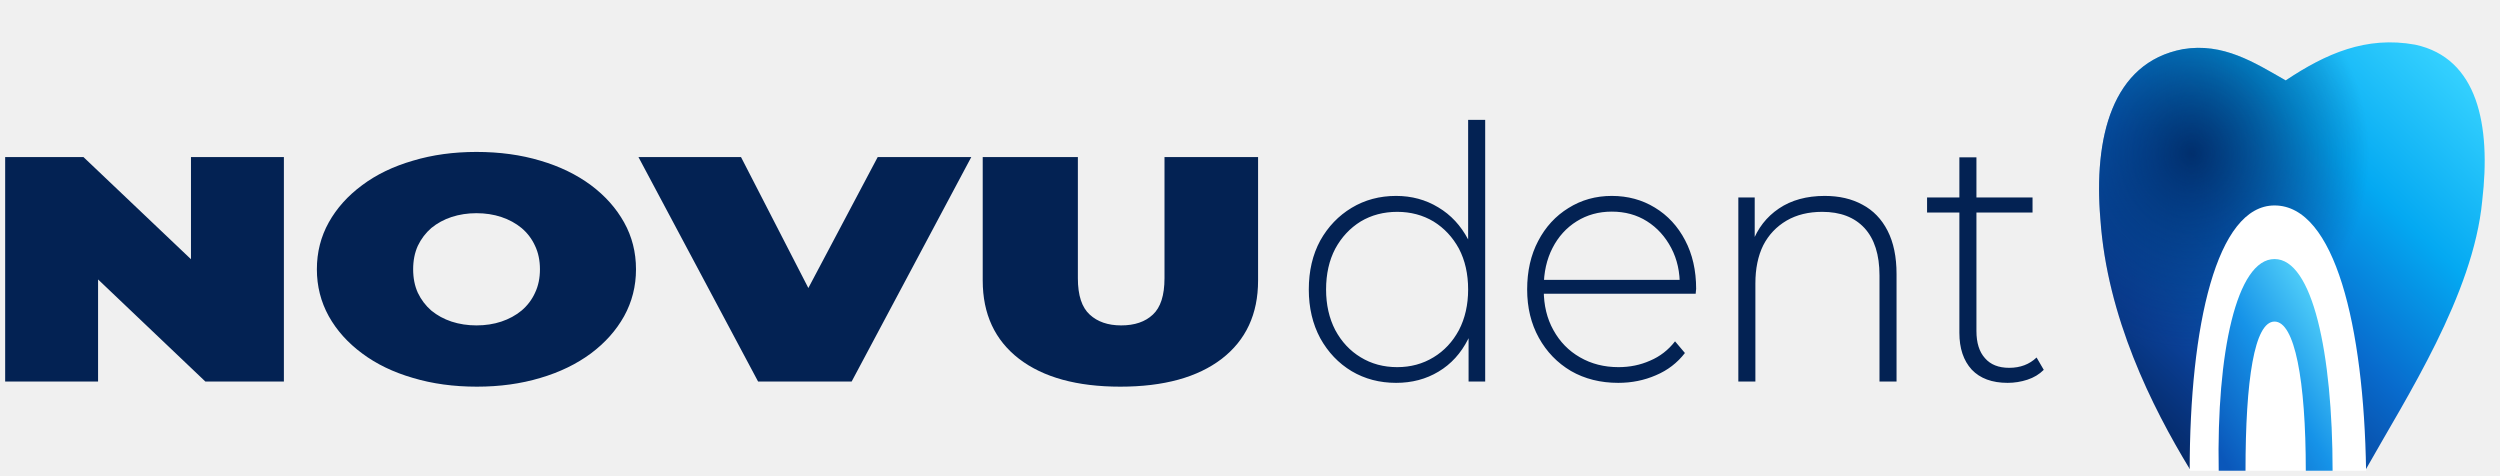
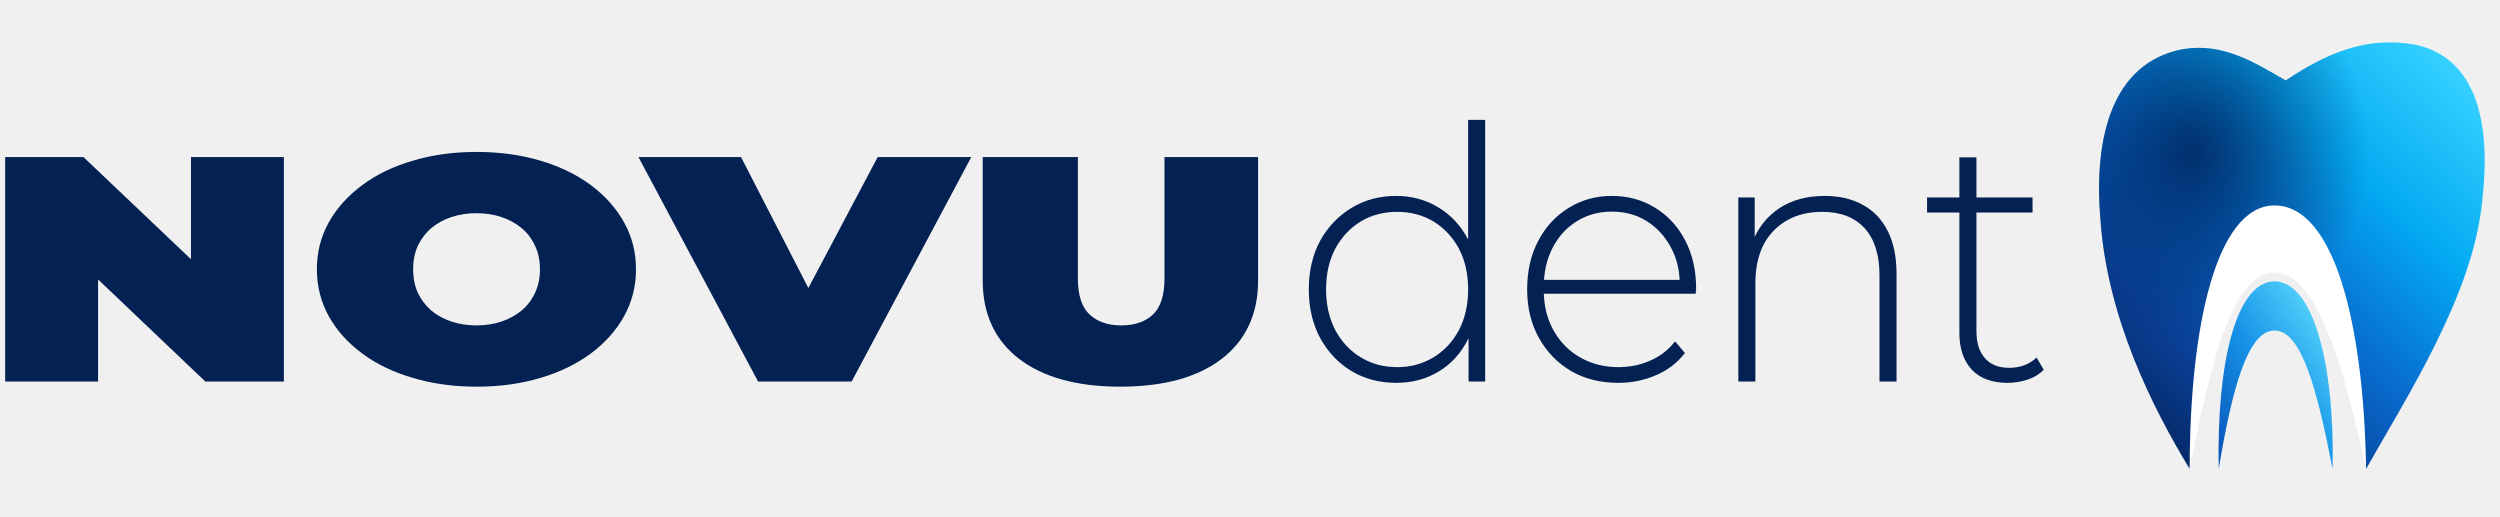
- <svg xmlns="http://www.w3.org/2000/svg" viewBox="8 -170 1114 212">
+ <svg xmlns="http://www.w3.org/2000/svg" viewBox="8 -170 1114 230">
  <path fill="#032253" d="M10.3 0V-100H45.2L109.3 -39.1H93.1V-100H134.5V0H99.5L35.5 -60.9H51.7V0ZM220.5 2.3Q205 2.3 192 -1.6Q178.9 -5.4 169.4 -12.5Q159.8 -19.6 154.5 -29.1Q149.2 -38.7 149.2 -50Q149.2 -61.4 154.5 -70.9Q159.8 -80.4 169.4 -87.5Q178.9 -94.6 192 -98.4Q205 -102.3 220.3 -102.3Q235.8 -102.3 248.8 -98.4Q261.7 -94.6 271.3 -87.5Q280.8 -80.4 286.1 -70.9Q291.4 -61.4 291.4 -50Q291.4 -38.7 286.1 -29.1Q280.8 -19.6 271.3 -12.5Q261.7 -5.4 248.8 -1.6Q235.8 2.3 220.5 2.3ZM220.3 -25Q226.3 -25 231.4 -26.7Q236.5 -28.4 240.4 -31.6Q244.3 -34.9 246.4 -39.5Q248.6 -44.1 248.6 -50Q248.6 -55.9 246.4 -60.5Q244.3 -65.1 240.4 -68.4Q236.5 -71.6 231.4 -73.3Q226.3 -75 220.3 -75Q214.4 -75 209.2 -73.3Q204.1 -71.6 200.2 -68.4Q196.4 -65.1 194.2 -60.5Q192.1 -55.9 192.1 -50Q192.1 -44.1 194.2 -39.5Q196.4 -34.9 200.2 -31.6Q204.1 -28.4 209.2 -26.7Q214.4 -25 220.3 -25ZM345.8 0 292.5 -100H338.2L381.6 -15.6H354.4L399.1 -100H440.8L387.5 0ZM507.2 2.3Q478.3 2.3 462.1 -10.1Q445.9 -22.6 445.9 -45V-100H488.3V-46Q488.3 -34.6 493.6 -29.8Q498.8 -25 507.6 -25Q516.6 -25 521.7 -29.8Q526.9 -34.6 526.9 -46V-100H568.6V-45Q568.6 -22.6 552.4 -10.1Q536.2 2.3 507.2 2.3Z" />
  <path fill="#032253" d="M630.1 0.6Q619.1 0.6 610.3 -4.6Q601.5 -9.9 596.3 -19.3Q591.2 -28.8 591.2 -41Q591.2 -53.4 596.3 -62.8Q601.5 -72.1 610.3 -77.4Q619.1 -82.7 630.1 -82.7Q640.5 -82.7 648.9 -77.6Q657.3 -72.6 662.2 -63.3Q667.1 -54.1 667.1 -41Q667.1 -28.3 662.2 -18.9Q657.4 -9.4 649 -4.4Q640.7 0.6 630.1 0.6ZM630.6 -6.4Q639.6 -6.4 646.8 -10.8Q653.9 -15.1 658.1 -22.9Q662.2 -30.8 662.2 -41Q662.2 -51.4 658.1 -59.2Q653.9 -66.9 646.8 -71.3Q639.6 -75.6 630.6 -75.6Q621.5 -75.6 614.3 -71.3Q607.2 -66.9 603 -59.2Q598.9 -51.4 598.9 -41Q598.9 -30.8 603 -22.9Q607.2 -15.1 614.3 -10.8Q621.5 -6.4 630.6 -6.4ZM662.4 0V-26.9L663.8 -41.2L662.2 -55.5V-116.6H669.8V0ZM729.1 0.6Q717.2 0.6 708 -4.7Q698.9 -10.1 693.7 -19.5Q688.5 -28.9 688.5 -41Q688.5 -53.3 693.4 -62.6Q698.3 -72 706.9 -77.3Q715.5 -82.7 726.2 -82.7Q736.9 -82.7 745.4 -77.5Q754 -72.3 758.9 -62.9Q763.8 -53.6 763.8 -41.3Q763.8 -40.9 763.7 -40.3Q763.6 -39.8 763.6 -39.1H694.1V-45.3H759.5L756.5 -42.3Q756.7 -51.9 752.7 -59.5Q748.7 -67.1 741.9 -71.4Q735.1 -75.7 726.2 -75.7Q717.5 -75.7 710.6 -71.4Q703.7 -67.1 699.8 -59.5Q695.9 -51.9 695.9 -42.1V-40.7Q695.9 -30.6 700.2 -22.9Q704.5 -15.1 712 -10.8Q719.6 -6.4 729.2 -6.4Q736.8 -6.4 743.3 -9.3Q749.9 -12.1 754.4 -17.9L758.8 -12.7Q753.7 -6.1 745.9 -2.8Q738.1 0.6 729.1 0.6ZM782.6 0V-82H789.9V-59.2L788.8 -61.8Q792.4 -71.5 800.7 -77.1Q809 -82.7 821.1 -82.7Q830.8 -82.7 837.9 -78.8Q845.1 -75 849.1 -67.2Q853.1 -59.4 853.1 -47.9V0H845.5V-47.3Q845.5 -61.1 838.8 -68.4Q832.1 -75.6 820 -75.6Q810.8 -75.6 804.1 -71.7Q797.3 -67.7 793.7 -60.7Q790.2 -53.6 790.2 -43.7V0ZM902.6 0.6Q892.2 0.6 886.6 -5.3Q881.1 -11.3 881.1 -21.7V-99.9H888.7V-22.5Q888.7 -14.6 892.5 -10.4Q896.2 -6.1 903.3 -6.1Q910.7 -6.1 915.5 -10.7L918.7 -5.2Q915.7 -2.2 911.4 -0.8Q907.1 0.6 902.6 0.6ZM866.7 -75.3V-82H913.7V-75.3Z" />
  <g transform="translate(929 -168) scale(1.99)">
    <defs>
      <linearGradient id="nd-c" x1="0.92" y1="0.04" x2="0.12" y2="0.96">
        <stop offset="0" stop-color="#36D2FF" />
        <stop offset="0.3" stop-color="#04A9F2" />
        <stop offset="0.56" stop-color="#086BCD" />
        <stop offset="0.8" stop-color="#0A3F95" />
        <stop offset="1" stop-color="#04255F" />
      </linearGradient>
      <radialGradient id="nd-s" cx="0.24" cy="0.26" r="0.46">
        <stop offset="0" stop-color="#00225B" stop-opacity="0.85" />
        <stop offset="1" stop-color="#00225B" stop-opacity="0" />
      </radialGradient>
      <linearGradient id="nd-a" x1="0.9" y1="0.1" x2="0.1" y2="1">
        <stop offset="0" stop-color="#5AD8FC" />
        <stop offset="0.5" stop-color="#1693E8" />
        <stop offset="1" stop-color="#0A57BA" />
      </linearGradient>
    </defs>
-     <path fill="url(#nd-c)" d="M27.5 104 C19 90 9 70 7.5 48 C6 30 10 13 26 10 C35 8.5 42 13 49 17 C58 11 67 7 78 9 C92 12 95 27 93 44 C91 65 76 88 67 104 Z" />
-     <path fill="url(#nd-s)" d="M27.5 104 C19 90 9 70 7.5 48 C6 30 10 13 26 10 C35 8.5 42 13 49 17 C58 11 67 7 78 9 C92 12 95 27 93 44 C91 65 76 88 67 104 Z" />
-     <path fill="#FFFFFF" d="M27.5 104.4 C27.5 72 33.5 45 46.5 45 C60 45 66.5 72 67 104.4 Z" />
-     <path fill="url(#nd-a)" d="M34 104.4 C33.5 78 38 57 46.5 57 C55 57 59.5 78 59.5 104.4 L53.5 104.4 C53.5 84 51 71 46.5 71 C42 71 40 84 40 104.4 Z" />
+     <path fill="url(#nd-c)" d="M27.5 104 C19 90 9 70 7.5 48 C6 30 10 13 26 10 C35 8.5 42 13 49 17 C58 11 67 7 78 9 C92 12 95 27 93 44 C91 65 76 88 67 104 C64 75 59 48 46.5 48 C34 48 29 75 27.5 104 Z" />
+     <path fill="url(#nd-s)" d="M27.5 104 C19 90 9 70 7.5 48 C6 30 10 13 26 10 C35 8.5 42 13 49 17 C58 11 67 7 78 9 C92 12 95 27 93 44 C91 65 76 88 67 104 C64 75 59 48 46.5 48 C34 48 29 75 27.5 104 Z" />
+     <path fill="#FFFFFF" d="M27.5 104 C27.5 72 33.5 45 46.5 45 C60 45 66.5 72 67 104 C62 81 56 60 46.5 60 C37 60 32 81 27.5 104 Z" />
+     <path fill="url(#nd-a)" d="M34 104 C33.5 80 38 62 46.5 62 C55 62 60 80 59.5 104 C56 86 52.5 73 46.5 73 C40.5 73 37 86 34 104 Z" />
  </g>
</svg>
